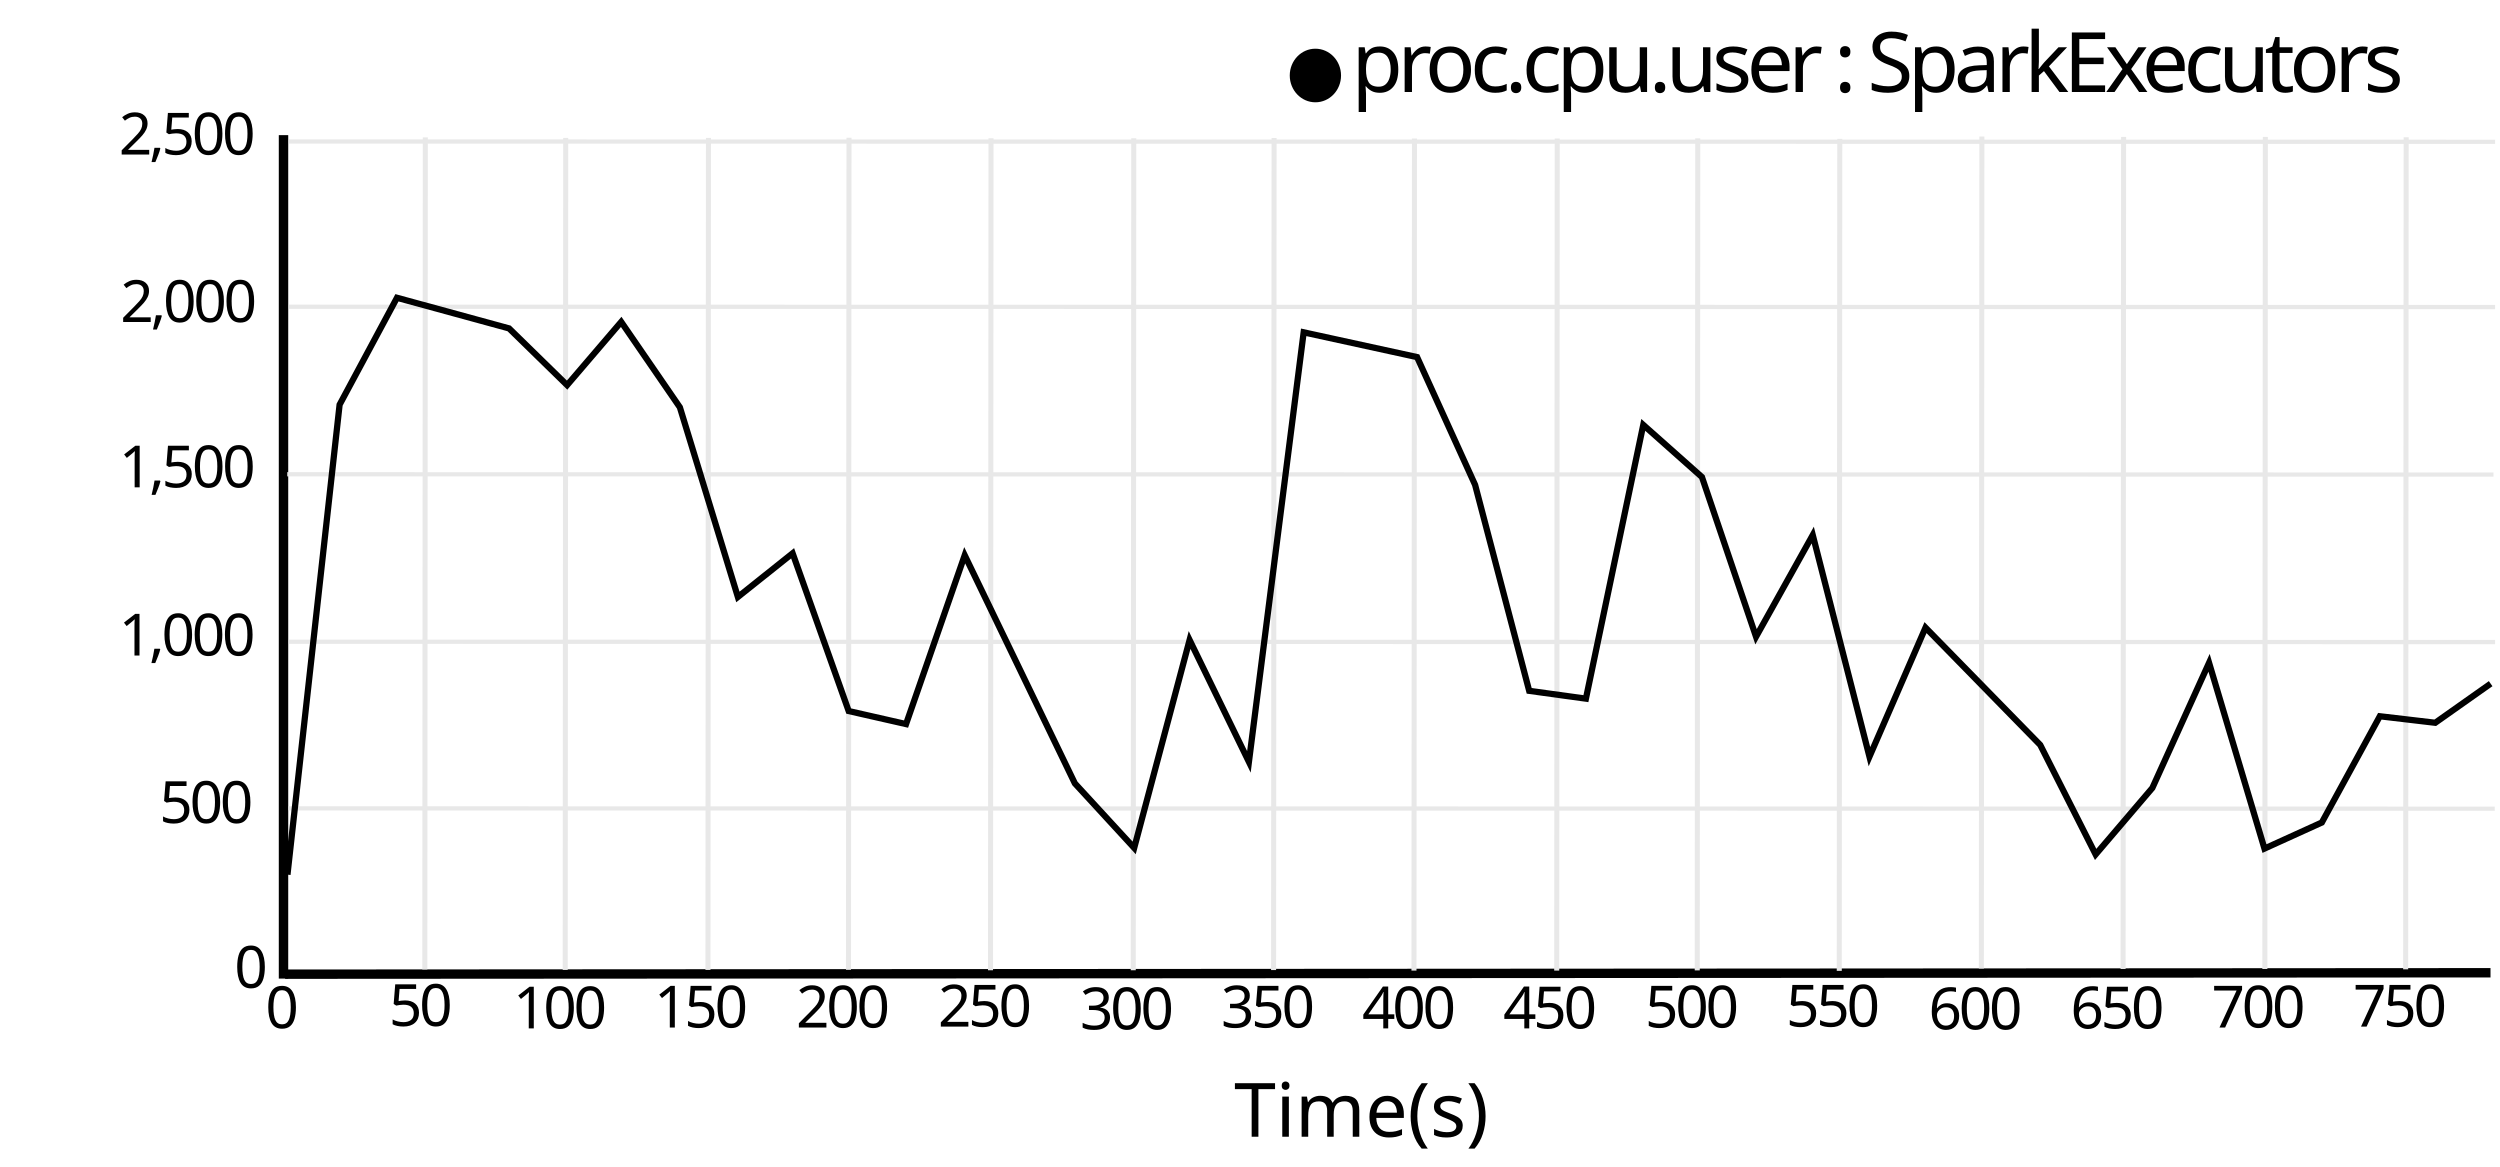
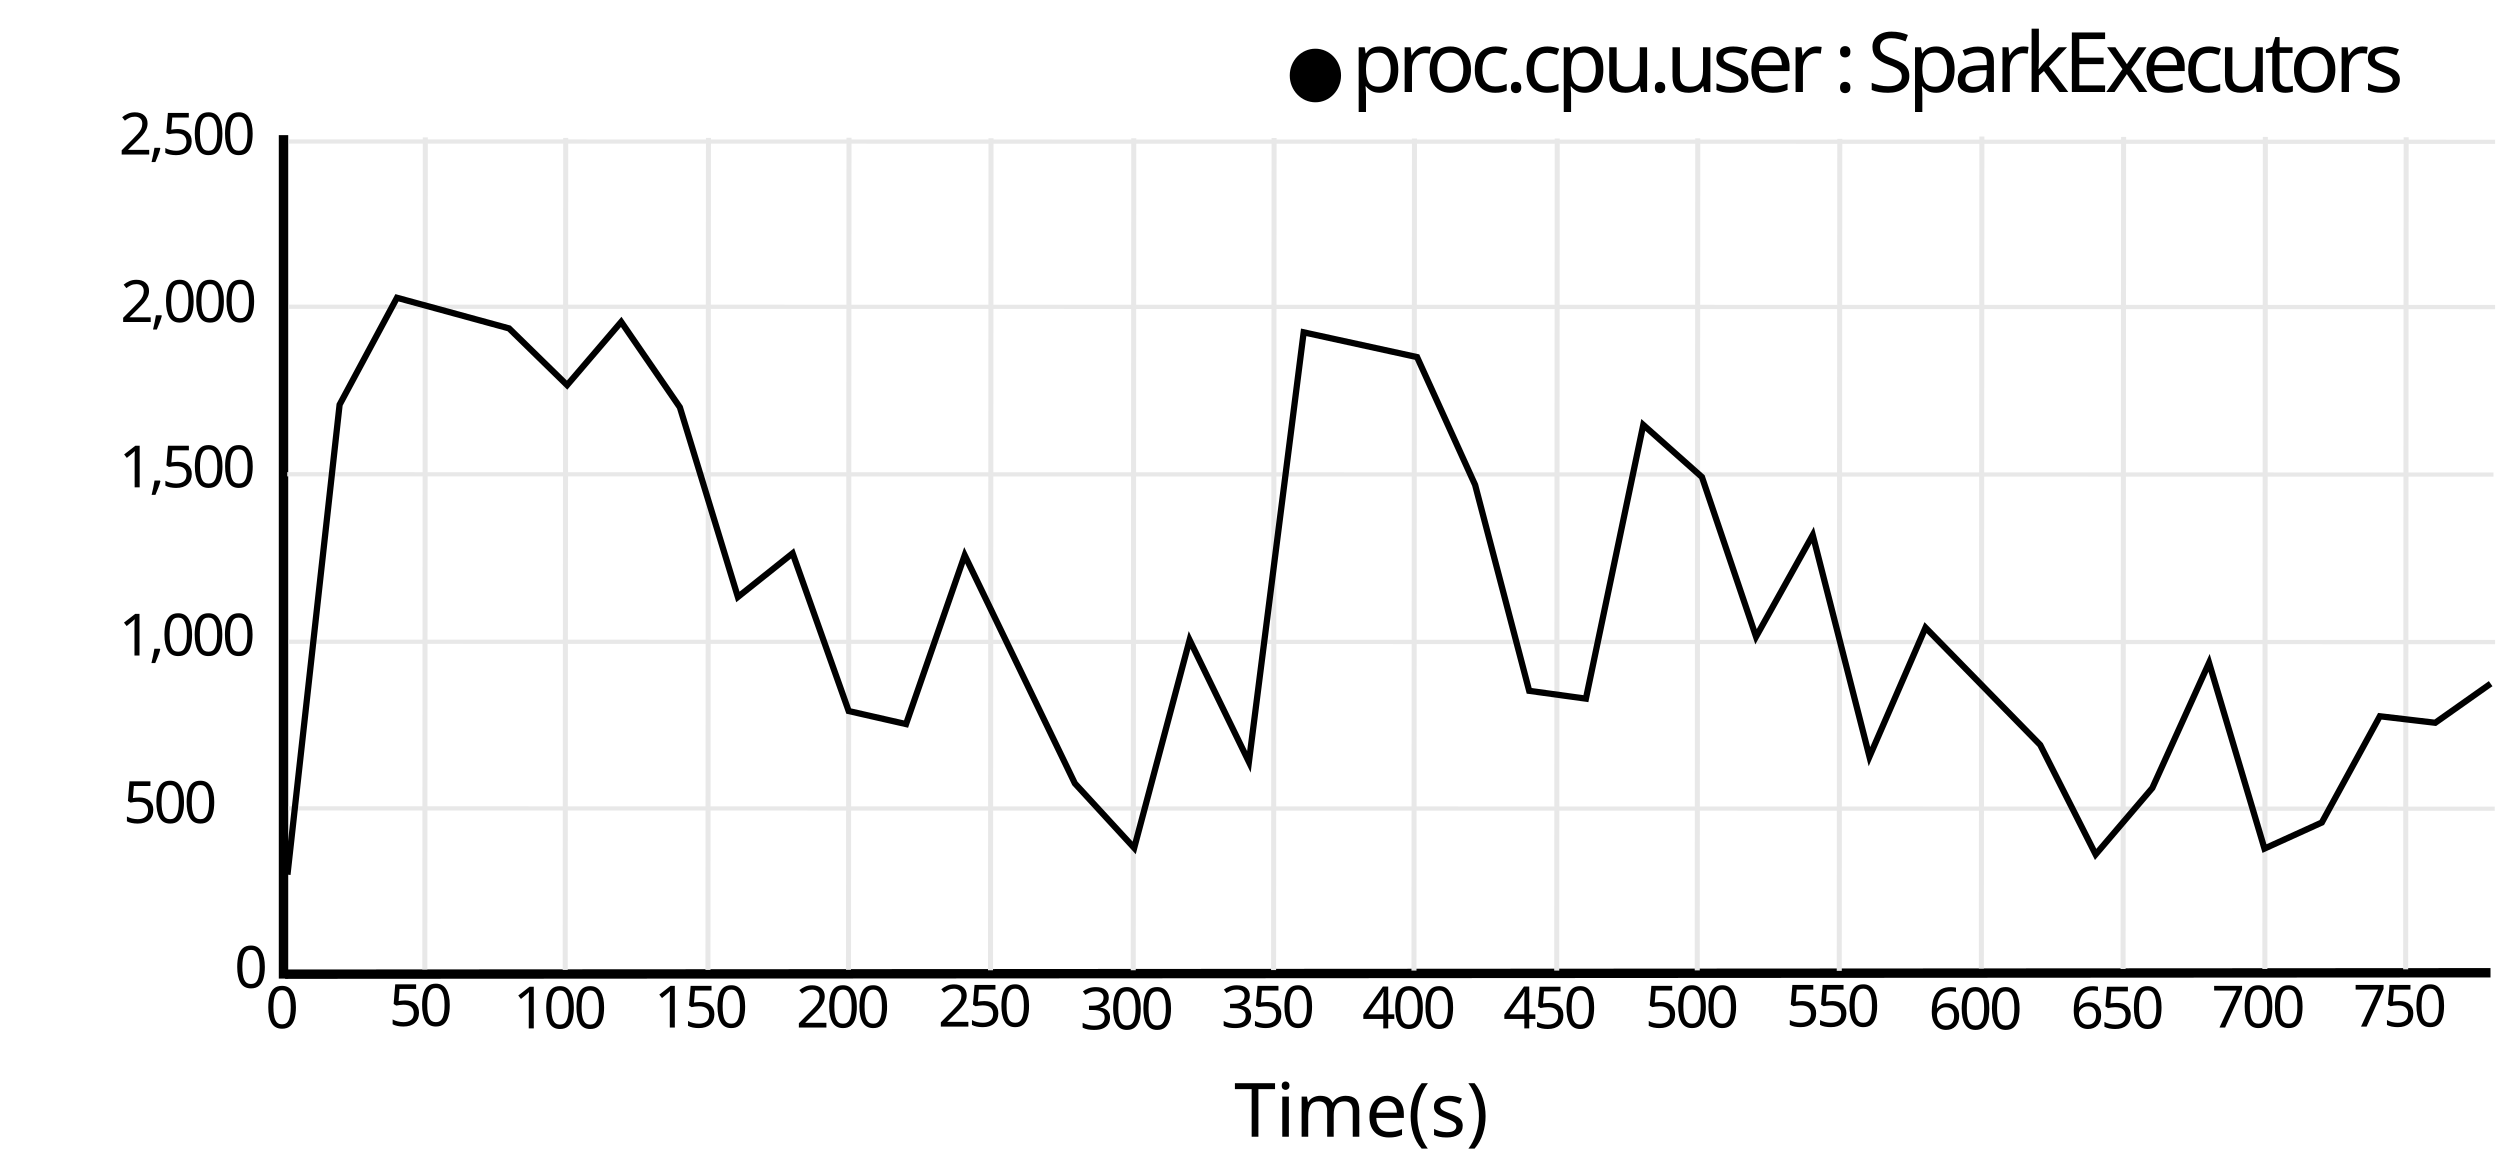
- <svg xmlns="http://www.w3.org/2000/svg" version="1.1" id="svg2" width="800" height="373.333" viewBox="0 0 800 373.333">
-   <defs id="defs6" />
-   <path style="fill:none;fill-rule:evenodd;stroke:#000000;stroke-width:3.018;stroke-linecap:butt;stroke-linejoin:miter;stroke-miterlimit:4;stroke-dasharray:none;stroke-opacity:1" d="M 90.722,43.245 V 313.147" id="path720" />
-   <path style="fill:none;fill-rule:evenodd;stroke:#000000;stroke-width:3;stroke-linecap:butt;stroke-linejoin:miter;stroke-miterlimit:4;stroke-dasharray:none;stroke-opacity:1" d="M 91.245,311.738 796.963,311.281" id="path724" />
-   <flowRoot xml:space="preserve" id="flowRoot20" style="font-style:normal;font-weight:normal;font-size:26.667px;line-height:125%;font-family:sans-serif;letter-spacing:0px;word-spacing:0px;fill:#000000;fill-opacity:1;stroke:none;stroke-width:1px;stroke-linecap:butt;stroke-linejoin:miter;stroke-opacity:1" transform="matrix(0,-1,0.991579,0,-374.6676,465.1895)">
+ <svg xmlns="http://www.w3.org/2000/svg" id="svg2" width="800" height="373.333" version="1.1" viewBox="0 0 800 373.333">
+   <path style="fill:none;fill-rule:evenodd;stroke:#000;stroke-width:3.018;stroke-linecap:butt;stroke-linejoin:miter;stroke-miterlimit:4;stroke-dasharray:none;stroke-opacity:1" id="path720" d="M 90.722,43.245 V 313.147" />
+   <path style="fill:none;fill-rule:evenodd;stroke:#000;stroke-width:3;stroke-linecap:butt;stroke-linejoin:miter;stroke-miterlimit:4;stroke-dasharray:none;stroke-opacity:1" id="path724" d="M 91.245,311.738 796.963,311.281" />
+   <flowRoot id="flowRoot20" transform="matrix(0,-1,0.991579,0,-374.6676,465.1895)" xml:space="preserve" style="font-style:normal;font-weight:400;font-size:26.667px;line-height:125%;font-family:sans-serif;letter-spacing:0;word-spacing:0;fill:#000;fill-opacity:1;stroke:none;stroke-width:1px;stroke-linecap:butt;stroke-linejoin:miter;stroke-opacity:1">
    <flowRegion id="flowRegion22" style="font-size:26.667px">
      <rect id="rect24" width="150.861" height="91.839" x="242.824" y="378.103" style="font-size:26.667px" />
    </flowRegion>
    <flowPara id="flowPara26" style="font-size:24.102px">CPU (%)</flowPara>
  </flowRoot>
-   <text xml:space="preserve" style="font-style:normal;font-weight:normal;font-size:40px;line-height:125%;font-family:sans-serif;letter-spacing:0px;word-spacing:0px;fill:#000000;fill-opacity:1;stroke:none;stroke-width:1px;stroke-linecap:butt;stroke-linejoin:miter;stroke-opacity:1" x="38.048" y="49.464" id="text132">
-     <tspan id="tspan130" x="38.048" y="49.464" style="font-size:18.667px;letter-spacing:-1px;word-spacing:0px" dx="0">2,500</tspan>
+   <text style="font-style:normal;font-weight:400;font-size:40px;line-height:125%;font-family:sans-serif;letter-spacing:0;word-spacing:0;fill:#000;fill-opacity:1;stroke:none;stroke-width:1px;stroke-linecap:butt;stroke-linejoin:miter;stroke-opacity:1" id="text132" x="38.048" y="49.464" xml:space="preserve">
+     <tspan id="tspan130" x="38.048" y="49.464" dx="0" style="font-size:18.667px;letter-spacing:-1px;word-spacing:0">2,500</tspan>
  </text>
-   <text xml:space="preserve" style="font-style:normal;font-weight:normal;font-size:40px;line-height:125%;font-family:sans-serif;letter-spacing:0px;word-spacing:0px;fill:#000000;fill-opacity:1;stroke:none;stroke-width:1px;stroke-linecap:butt;stroke-linejoin:miter;stroke-opacity:1" x="38.519" y="103.048" id="text132-7">
+   <text style="font-style:normal;font-weight:400;font-size:40px;line-height:125%;font-family:sans-serif;letter-spacing:0;word-spacing:0;fill:#000;fill-opacity:1;stroke:none;stroke-width:1px;stroke-linecap:butt;stroke-linejoin:miter;stroke-opacity:1" id="text132-7" x="38.519" y="103.048" xml:space="preserve">
    <tspan id="tspan130-5" x="38.519" y="103.048" style="font-size:18.667px;letter-spacing:-1px">2,000</tspan>
  </text>
-   <text xml:space="preserve" style="font-style:normal;font-weight:normal;font-size:40px;line-height:125%;font-family:sans-serif;letter-spacing:0px;word-spacing:0px;fill:#000000;fill-opacity:1;stroke:none;stroke-width:1px;stroke-linecap:butt;stroke-linejoin:miter;stroke-opacity:1" x="38.071" y="155.954" id="text132-7-3">
+   <text style="font-style:normal;font-weight:400;font-size:40px;line-height:125%;font-family:sans-serif;letter-spacing:0;word-spacing:0;fill:#000;fill-opacity:1;stroke:none;stroke-width:1px;stroke-linecap:butt;stroke-linejoin:miter;stroke-opacity:1" id="text132-7-3" x="38.071" y="155.954" xml:space="preserve">
    <tspan id="tspan130-5-5" x="38.071" y="155.954" style="font-size:18.667px;letter-spacing:-1px">1,500</tspan>
  </text>
-   <text xml:space="preserve" style="font-style:normal;font-weight:normal;font-size:40px;line-height:125%;font-family:sans-serif;letter-spacing:0px;word-spacing:0px;fill:#000000;fill-opacity:1;stroke:none;stroke-width:1px;stroke-linecap:butt;stroke-linejoin:miter;stroke-opacity:1" x="39.443" y="263.359" id="text132-7-3-6-9">
-     <tspan id="tspan130-5-5-2-1" x="39.443" y="263.359" style="font-size:18.667px;letter-spacing:-1px">   500</tspan>
+   <text style="font-style:normal;font-weight:400;font-size:40px;line-height:125%;font-family:sans-serif;letter-spacing:0;word-spacing:0;fill:#000;fill-opacity:1;stroke:none;stroke-width:1px;stroke-linecap:butt;stroke-linejoin:miter;stroke-opacity:1" id="text132-7-3-6-9" x="39.443" y="263.359" xml:space="preserve">
+     <tspan id="tspan130-5-5-2-1" x="39.443" y="263.359" style="font-size:18.667px;letter-spacing:-1px">500</tspan>
  </text>
-   <text xml:space="preserve" style="font-style:normal;font-weight:normal;font-size:40px;line-height:125%;font-family:sans-serif;letter-spacing:0px;word-spacing:0px;fill:#000000;fill-opacity:1;stroke:none;stroke-width:1px;stroke-linecap:butt;stroke-linejoin:miter;stroke-opacity:1" x="38.017" y="209.767" id="text132-7-3-6-2">
+   <text style="font-style:normal;font-weight:400;font-size:40px;line-height:125%;font-family:sans-serif;letter-spacing:0;word-spacing:0;fill:#000;fill-opacity:1;stroke:none;stroke-width:1px;stroke-linecap:butt;stroke-linejoin:miter;stroke-opacity:1" id="text132-7-3-6-2" x="38.017" y="209.767" xml:space="preserve">
    <tspan id="tspan130-5-5-2-0" x="38.017" y="209.767" style="font-size:18.667px;letter-spacing:-1px">1,000</tspan>
  </text>
-   <text xml:space="preserve" style="font-style:normal;font-weight:normal;font-size:40px;line-height:125%;font-family:sans-serif;letter-spacing:0px;word-spacing:0px;fill:#000000;fill-opacity:1;stroke:none;stroke-width:1px;stroke-linecap:butt;stroke-linejoin:miter;stroke-opacity:1" x="74.984" y="316.102" id="text132-7-3-6-9-2">
+   <text style="font-style:normal;font-weight:400;font-size:40px;line-height:125%;font-family:sans-serif;letter-spacing:0;word-spacing:0;fill:#000;fill-opacity:1;stroke:none;stroke-width:1px;stroke-linecap:butt;stroke-linejoin:miter;stroke-opacity:1" id="text132-7-3-6-9-2" x="74.984" y="316.102" xml:space="preserve">
    <tspan id="tspan130-5-5-2-1-7" x="74.984" y="316.102" style="font-size:18.667px">0</tspan>
  </text>
-   <text xml:space="preserve" style="font-style:normal;font-weight:normal;font-size:40px;line-height:125%;font-family:sans-serif;letter-spacing:0px;word-spacing:0px;fill:#000000;fill-opacity:1;stroke:none;stroke-width:1px;stroke-linecap:butt;stroke-linejoin:miter;stroke-opacity:1" x="84.93" y="329.004" id="text132-7-3-6-9-2-0">
+   <text style="font-style:normal;font-weight:400;font-size:40px;line-height:125%;font-family:sans-serif;letter-spacing:0;word-spacing:0;fill:#000;fill-opacity:1;stroke:none;stroke-width:1px;stroke-linecap:butt;stroke-linejoin:miter;stroke-opacity:1" id="text132-7-3-6-9-2-0" x="84.93" y="329.004" xml:space="preserve">
    <tspan id="tspan130-5-5-2-1-7-9" x="84.93" y="329.004" style="font-size:18.667px">0</tspan>
  </text>
-   <text xml:space="preserve" style="font-style:normal;font-weight:normal;font-size:40px;line-height:125%;font-family:sans-serif;letter-spacing:0px;word-spacing:0px;fill:#000000;fill-opacity:1;stroke:none;stroke-width:1px;stroke-linecap:butt;stroke-linejoin:miter;stroke-opacity:1" x="124.471" y="328.303" id="text132-7-3-6-2-3">
+   <text style="font-style:normal;font-weight:400;font-size:40px;line-height:125%;font-family:sans-serif;letter-spacing:0;word-spacing:0;fill:#000;fill-opacity:1;stroke:none;stroke-width:1px;stroke-linecap:butt;stroke-linejoin:miter;stroke-opacity:1" id="text132-7-3-6-2-3" x="124.471" y="328.303" xml:space="preserve">
    <tspan id="tspan130-5-5-2-0-6" x="124.471" y="328.303" style="font-size:18.667px;letter-spacing:-1px">50</tspan>
  </text>
-   <text xml:space="preserve" style="font-style:normal;font-weight:normal;font-size:40px;line-height:125%;font-family:sans-serif;letter-spacing:0px;word-spacing:0px;fill:#000000;fill-opacity:1;stroke:none;stroke-width:1px;stroke-linecap:butt;stroke-linejoin:miter;stroke-opacity:1" x="164.187" y="329.096" id="text132-7-3-6-2-3-9">
+   <text style="font-style:normal;font-weight:400;font-size:40px;line-height:125%;font-family:sans-serif;letter-spacing:0;word-spacing:0;fill:#000;fill-opacity:1;stroke:none;stroke-width:1px;stroke-linecap:butt;stroke-linejoin:miter;stroke-opacity:1" id="text132-7-3-6-2-3-9" x="164.187" y="329.096" xml:space="preserve">
    <tspan id="tspan130-5-5-2-0-6-20" x="164.187" y="329.096" style="font-size:18.667px;letter-spacing:-1px">100</tspan>
  </text>
-   <text xml:space="preserve" style="font-style:normal;font-weight:normal;font-size:40px;line-height:125%;font-family:sans-serif;letter-spacing:0px;word-spacing:0px;fill:#000000;fill-opacity:1;stroke:none;stroke-width:1px;stroke-linecap:butt;stroke-linejoin:miter;stroke-opacity:1" x="209.32" y="328.801" id="text132-7-3-6-2-3-9-3">
+   <text style="font-style:normal;font-weight:400;font-size:40px;line-height:125%;font-family:sans-serif;letter-spacing:0;word-spacing:0;fill:#000;fill-opacity:1;stroke:none;stroke-width:1px;stroke-linecap:butt;stroke-linejoin:miter;stroke-opacity:1" id="text132-7-3-6-2-3-9-3" x="209.32" y="328.801" xml:space="preserve">
    <tspan id="tspan130-5-5-2-0-6-20-6" x="209.32" y="328.801" style="font-size:18.667px;letter-spacing:-1px">150</tspan>
  </text>
-   <text xml:space="preserve" style="font-style:normal;font-weight:normal;font-size:40px;line-height:125%;font-family:sans-serif;letter-spacing:0px;word-spacing:0px;fill:#000000;fill-opacity:1;stroke:none;stroke-width:1px;stroke-linecap:butt;stroke-linejoin:miter;stroke-opacity:1" x="254.747" y="328.801" id="text132-7-3-6-2-3-9-7">
+   <text style="font-style:normal;font-weight:400;font-size:40px;line-height:125%;font-family:sans-serif;letter-spacing:0;word-spacing:0;fill:#000;fill-opacity:1;stroke:none;stroke-width:1px;stroke-linecap:butt;stroke-linejoin:miter;stroke-opacity:1" id="text132-7-3-6-2-3-9-7" x="254.747" y="328.801" xml:space="preserve">
    <tspan id="tspan130-5-5-2-0-6-20-5" x="254.747" y="328.801" style="font-size:18.667px;letter-spacing:-1px">200</tspan>
  </text>
-   <text xml:space="preserve" style="font-style:normal;font-weight:normal;font-size:40px;line-height:125%;font-family:sans-serif;letter-spacing:0px;word-spacing:0px;fill:#000000;fill-opacity:1;stroke:none;stroke-width:1px;stroke-linecap:butt;stroke-linejoin:miter;stroke-opacity:1" x="300.175" y="328.506" id="text132-7-3-6-2-3-9-35">
+   <text style="font-style:normal;font-weight:400;font-size:40px;line-height:125%;font-family:sans-serif;letter-spacing:0;word-spacing:0;fill:#000;fill-opacity:1;stroke:none;stroke-width:1px;stroke-linecap:butt;stroke-linejoin:miter;stroke-opacity:1" id="text132-7-3-6-2-3-9-35" x="300.175" y="328.506" xml:space="preserve">
    <tspan id="tspan130-5-5-2-0-6-20-62" x="300.175" y="328.506" style="font-size:18.667px;letter-spacing:-1px">250</tspan>
  </text>
-   <text xml:space="preserve" style="font-style:normal;font-weight:normal;font-size:40px;line-height:125%;font-family:sans-serif;letter-spacing:0px;word-spacing:0px;fill:#000000;fill-opacity:1;stroke:none;stroke-width:1px;stroke-linecap:butt;stroke-linejoin:miter;stroke-opacity:1" x="345.603" y="329.391" id="text132-7-3-6-2-3-9-9">
+   <text style="font-style:normal;font-weight:400;font-size:40px;line-height:125%;font-family:sans-serif;letter-spacing:0;word-spacing:0;fill:#000;fill-opacity:1;stroke:none;stroke-width:1px;stroke-linecap:butt;stroke-linejoin:miter;stroke-opacity:1" id="text132-7-3-6-2-3-9-9" x="345.603" y="329.391" xml:space="preserve">
    <tspan id="tspan130-5-5-2-0-6-20-1" x="345.603" y="329.391" style="font-size:18.667px;letter-spacing:-1px">300</tspan>
  </text>
-   <text xml:space="preserve" style="font-style:normal;font-weight:normal;font-size:40px;line-height:125%;font-family:sans-serif;letter-spacing:0px;word-spacing:0px;fill:#000000;fill-opacity:1;stroke:none;stroke-width:1px;stroke-linecap:butt;stroke-linejoin:miter;stroke-opacity:1" x="390.735" y="328.801" id="text132-7-3-6-2-3-9-2">
+   <text style="font-style:normal;font-weight:400;font-size:40px;line-height:125%;font-family:sans-serif;letter-spacing:0;word-spacing:0;fill:#000;fill-opacity:1;stroke:none;stroke-width:1px;stroke-linecap:butt;stroke-linejoin:miter;stroke-opacity:1" id="text132-7-3-6-2-3-9-2" x="390.735" y="328.801" xml:space="preserve">
    <tspan id="tspan130-5-5-2-0-6-20-7" x="390.735" y="328.801" style="font-size:18.667px;letter-spacing:-1px">350</tspan>
  </text>
-   <text xml:space="preserve" style="font-style:normal;font-weight:normal;font-size:40px;line-height:125%;font-family:sans-serif;letter-spacing:0px;word-spacing:0px;fill:#000000;fill-opacity:1;stroke:none;stroke-width:1px;stroke-linecap:butt;stroke-linejoin:miter;stroke-opacity:1" x="435.868" y="329.096" id="text132-7-3-6-2-3-9-0">
+   <text style="font-style:normal;font-weight:400;font-size:40px;line-height:125%;font-family:sans-serif;letter-spacing:0;word-spacing:0;fill:#000;fill-opacity:1;stroke:none;stroke-width:1px;stroke-linecap:butt;stroke-linejoin:miter;stroke-opacity:1" id="text132-7-3-6-2-3-9-0" x="435.868" y="329.096" xml:space="preserve">
    <tspan id="tspan130-5-5-2-0-6-20-9" x="435.868" y="329.096" style="font-size:18.667px;letter-spacing:-1px">400</tspan>
  </text>
-   <text xml:space="preserve" style="font-style:normal;font-weight:normal;font-size:40px;line-height:125%;font-family:sans-serif;letter-spacing:0px;word-spacing:0px;fill:#000000;fill-opacity:1;stroke:none;stroke-width:1px;stroke-linecap:butt;stroke-linejoin:miter;stroke-opacity:1" x="481.001" y="329.096" id="text132-7-3-6-2-3-9-36">
+   <text style="font-style:normal;font-weight:400;font-size:40px;line-height:125%;font-family:sans-serif;letter-spacing:0;word-spacing:0;fill:#000;fill-opacity:1;stroke:none;stroke-width:1px;stroke-linecap:butt;stroke-linejoin:miter;stroke-opacity:1" id="text132-7-3-6-2-3-9-36" x="481.001" y="329.096" xml:space="preserve">
    <tspan id="tspan130-5-5-2-0-6-20-0" x="481.001" y="329.096" style="font-size:18.667px;letter-spacing:-1px">450</tspan>
  </text>
-   <text xml:space="preserve" style="font-style:normal;font-weight:normal;font-size:40px;line-height:125%;font-family:sans-serif;letter-spacing:0px;word-spacing:0px;fill:#000000;fill-opacity:1;stroke:none;stroke-width:1px;stroke-linecap:butt;stroke-linejoin:miter;stroke-opacity:1" x="526.429" y="328.801" id="text132-7-3-6-2-3-9-6">
+   <text style="font-style:normal;font-weight:400;font-size:40px;line-height:125%;font-family:sans-serif;letter-spacing:0;word-spacing:0;fill:#000;fill-opacity:1;stroke:none;stroke-width:1px;stroke-linecap:butt;stroke-linejoin:miter;stroke-opacity:1" id="text132-7-3-6-2-3-9-6" x="526.429" y="328.801" xml:space="preserve">
    <tspan id="tspan130-5-5-2-0-6-20-2" x="526.429" y="328.801" style="font-size:18.667px;letter-spacing:-1px">500</tspan>
  </text>
-   <text xml:space="preserve" style="font-style:normal;font-weight:normal;font-size:40px;line-height:125%;font-family:sans-serif;letter-spacing:0px;word-spacing:0px;fill:#000000;fill-opacity:1;stroke:none;stroke-width:1px;stroke-linecap:butt;stroke-linejoin:miter;stroke-opacity:1" x="571.561" y="328.506" id="text132-7-3-6-2-3-9-61">
+   <text style="font-style:normal;font-weight:400;font-size:40px;line-height:125%;font-family:sans-serif;letter-spacing:0;word-spacing:0;fill:#000;fill-opacity:1;stroke:none;stroke-width:1px;stroke-linecap:butt;stroke-linejoin:miter;stroke-opacity:1" id="text132-7-3-6-2-3-9-61" x="571.561" y="328.506" xml:space="preserve">
    <tspan id="tspan130-5-5-2-0-6-20-8" x="571.561" y="328.506" style="font-size:18.667px;letter-spacing:-1px">550</tspan>
  </text>
-   <text xml:space="preserve" style="font-style:normal;font-weight:normal;font-size:40px;line-height:125%;font-family:sans-serif;letter-spacing:0px;word-spacing:0px;fill:#000000;fill-opacity:1;stroke:none;stroke-width:1px;stroke-linecap:butt;stroke-linejoin:miter;stroke-opacity:1" x="617.137" y="329.391" id="text132-7-3-6-2-3-9-36-7">
+   <text style="font-style:normal;font-weight:400;font-size:40px;line-height:125%;font-family:sans-serif;letter-spacing:0;word-spacing:0;fill:#000;fill-opacity:1;stroke:none;stroke-width:1px;stroke-linecap:butt;stroke-linejoin:miter;stroke-opacity:1" id="text132-7-3-6-2-3-9-36-7" x="617.137" y="329.391" xml:space="preserve">
    <tspan id="tspan130-5-5-2-0-6-20-0-9" x="617.137" y="329.391" style="font-size:18.667px;letter-spacing:-1px">600</tspan>
  </text>
-   <text xml:space="preserve" style="font-style:normal;font-weight:normal;font-size:40px;line-height:125%;font-family:sans-serif;letter-spacing:0px;word-spacing:0px;fill:#000000;fill-opacity:1;stroke:none;stroke-width:1px;stroke-linecap:butt;stroke-linejoin:miter;stroke-opacity:1" x="662.564" y="329.096" id="text132-7-3-6-2-3-9-6-2">
+   <text style="font-style:normal;font-weight:400;font-size:40px;line-height:125%;font-family:sans-serif;letter-spacing:0;word-spacing:0;fill:#000;fill-opacity:1;stroke:none;stroke-width:1px;stroke-linecap:butt;stroke-linejoin:miter;stroke-opacity:1" id="text132-7-3-6-2-3-9-6-2" x="662.564" y="329.096" xml:space="preserve">
    <tspan id="tspan130-5-5-2-0-6-20-2-0" x="662.564" y="329.096" style="font-size:18.667px;letter-spacing:-1px">650</tspan>
  </text>
-   <text xml:space="preserve" style="font-style:normal;font-weight:normal;font-size:40px;line-height:125%;font-family:sans-serif;letter-spacing:0px;word-spacing:0px;fill:#000000;fill-opacity:1;stroke:none;stroke-width:1px;stroke-linecap:butt;stroke-linejoin:miter;stroke-opacity:1" x="707.697" y="328.801" id="text132-7-3-6-2-3-9-61-2">
+   <text style="font-style:normal;font-weight:400;font-size:40px;line-height:125%;font-family:sans-serif;letter-spacing:0;word-spacing:0;fill:#000;fill-opacity:1;stroke:none;stroke-width:1px;stroke-linecap:butt;stroke-linejoin:miter;stroke-opacity:1" id="text132-7-3-6-2-3-9-61-2" x="707.697" y="328.801" xml:space="preserve">
    <tspan id="tspan130-5-5-2-0-6-20-8-3" x="707.697" y="328.801" style="font-size:18.667px;letter-spacing:-1px">700</tspan>
  </text>
-   <text xml:space="preserve" style="font-style:normal;font-weight:normal;font-size:40px;line-height:125%;font-family:sans-serif;letter-spacing:0px;word-spacing:0px;fill:#000000;fill-opacity:1;stroke:none;stroke-width:1px;stroke-linecap:butt;stroke-linejoin:miter;stroke-opacity:1" x="752.977" y="328.506" id="text132-7-3-6-2-3-9-61-2-7">
+   <text style="font-style:normal;font-weight:400;font-size:40px;line-height:125%;font-family:sans-serif;letter-spacing:0;word-spacing:0;fill:#000;fill-opacity:1;stroke:none;stroke-width:1px;stroke-linecap:butt;stroke-linejoin:miter;stroke-opacity:1" id="text132-7-3-6-2-3-9-61-2-7" x="752.977" y="328.506" xml:space="preserve">
    <tspan id="tspan130-5-5-2-0-6-20-8-3-5" x="752.977" y="328.506" style="font-size:18.667px;letter-spacing:-1px">750</tspan>
  </text>
-   <text xml:space="preserve" style="font-style:normal;font-weight:normal;font-size:40px;line-height:125%;font-family:sans-serif;letter-spacing:0px;word-spacing:0px;fill:#000000;fill-opacity:1;stroke:none;stroke-width:1px;stroke-linecap:butt;stroke-linejoin:miter;stroke-opacity:1" x="432.511" y="29.428" id="text714">
+   <text style="font-style:normal;font-weight:400;font-size:40px;line-height:125%;font-family:sans-serif;letter-spacing:0;word-spacing:0;fill:#000;fill-opacity:1;stroke:none;stroke-width:1px;stroke-linecap:butt;stroke-linejoin:miter;stroke-opacity:1" id="text714" x="432.511" y="29.428" xml:space="preserve">
    <tspan id="tspan712" x="432.511" y="29.428" style="font-size:26.667px;letter-spacing:-1.69px">proc.cpu.user : SparkExecutors</tspan>
  </text>
-   <ellipse style="fill:#000000;fill-opacity:1;stroke-width:1.071" id="path716" cx="420.927" cy="24.16" rx="8.206" ry="8.576" />
-   <path style="fill:#cccccc;fill-rule:evenodd;stroke:#e8e8e8;stroke-width:1.613;stroke-linecap:butt;stroke-linejoin:miter;stroke-miterlimit:4;stroke-dasharray:none;stroke-opacity:1" d="M 135.944,310.226 136.104,43.974" id="path726-3-6-7-6-65" />
-   <path style="fill:#cccccc;fill-rule:evenodd;stroke:#e8e8e8;stroke-width:1.613;stroke-linecap:butt;stroke-linejoin:miter;stroke-miterlimit:4;stroke-dasharray:none;stroke-opacity:1" d="M 180.868,310.388 181.029,44.137" id="path726-3-6-7-6-65-9" />
-   <path style="fill:#cccccc;fill-rule:evenodd;stroke:#e8e8e8;stroke-width:1.613;stroke-linecap:butt;stroke-linejoin:miter;stroke-miterlimit:4;stroke-dasharray:none;stroke-opacity:1" d="M 226.548,310.388 226.709,44.137" id="path726-3-6-7-6-65-9-2" />
-   <path style="fill:#cccccc;fill-rule:evenodd;stroke:#e8e8e8;stroke-width:1.613;stroke-linecap:butt;stroke-linejoin:miter;stroke-miterlimit:4;stroke-dasharray:none;stroke-opacity:1" d="M 271.518,310.326 271.679,44.074" id="path726-3-6-7-6-65-2" />
-   <path style="fill:#cccccc;fill-rule:evenodd;stroke:#e8e8e8;stroke-width:1.613;stroke-linecap:butt;stroke-linejoin:miter;stroke-miterlimit:4;stroke-dasharray:none;stroke-opacity:1" d="M 316.964,310.489 317.124,44.237" id="path726-3-6-7-6-65-9-8" />
-   <path style="fill:#cccccc;fill-rule:evenodd;stroke:#e8e8e8;stroke-width:1.613;stroke-linecap:butt;stroke-linejoin:miter;stroke-miterlimit:4;stroke-dasharray:none;stroke-opacity:1" d="M 362.644,310.489 362.805,44.237" id="path726-3-6-7-6-65-9-2-9" />
-   <path style="fill:#cccccc;fill-rule:evenodd;stroke:#e8e8e8;stroke-width:1.613;stroke-linecap:butt;stroke-linejoin:miter;stroke-miterlimit:4;stroke-dasharray:none;stroke-opacity:1" d="M 407.546,310.422 407.707,44.17" id="path726-3-6-7-6-65-7" />
-   <path style="fill:#cccccc;fill-rule:evenodd;stroke:#e8e8e8;stroke-width:1.613;stroke-linecap:butt;stroke-linejoin:miter;stroke-miterlimit:4;stroke-dasharray:none;stroke-opacity:1" d="M 452.471,310.584 452.631,44.333" id="path726-3-6-7-6-65-9-3" />
-   <path style="fill:#cccccc;fill-rule:evenodd;stroke:#e8e8e8;stroke-width:1.613;stroke-linecap:butt;stroke-linejoin:miter;stroke-miterlimit:4;stroke-dasharray:none;stroke-opacity:1" d="M 498.151,310.584 498.312,44.333" id="path726-3-6-7-6-65-9-2-6" />
-   <path style="fill:#cccccc;fill-rule:evenodd;stroke:#e8e8e8;stroke-width:1.613;stroke-linecap:butt;stroke-linejoin:miter;stroke-miterlimit:4;stroke-dasharray:none;stroke-opacity:1" d="M 543.12,310.522 543.281,44.27" id="path726-3-6-7-6-65-2-1" />
-   <path style="fill:#cccccc;fill-rule:evenodd;stroke:#e8e8e8;stroke-width:1.613;stroke-linecap:butt;stroke-linejoin:miter;stroke-miterlimit:4;stroke-dasharray:none;stroke-opacity:1" d="M 588.566,310.685 588.727,44.433" id="path726-3-6-7-6-65-9-8-2" />
-   <path style="fill:#cccccc;fill-rule:evenodd;stroke:#e8e8e8;stroke-width:1.613;stroke-linecap:butt;stroke-linejoin:miter;stroke-miterlimit:4;stroke-dasharray:none;stroke-opacity:1" d="M 634.038,309.936 634.199,43.685" id="path726-3-6-7-6-65-9-2-9-9" />
-   <path style="fill:#cccccc;fill-rule:evenodd;stroke:#e8e8e8;stroke-width:1.613;stroke-linecap:butt;stroke-linejoin:miter;stroke-miterlimit:4;stroke-dasharray:none;stroke-opacity:1" d="M 679.389,310.075 679.55,43.824" id="path726-3-6-7-6-65-9-2-9-9-3" />
-   <path style="fill:#cccccc;fill-rule:evenodd;stroke:#e8e8e8;stroke-width:1.613;stroke-linecap:butt;stroke-linejoin:miter;stroke-miterlimit:4;stroke-dasharray:none;stroke-opacity:1" d="M 724.756,310.075 724.917,43.824" id="path726-3-6-7-6-65-9-2-9-9-1" />
-   <path style="fill:#cccccc;fill-rule:evenodd;stroke:#e8e8e8;stroke-width:1.613;stroke-linecap:butt;stroke-linejoin:miter;stroke-miterlimit:4;stroke-dasharray:none;stroke-opacity:1" d="M 769.811,310.18 769.972,43.928" id="path726-3-6-7-6-65-9-2-9-9-9" />
-   <path style="fill:#cccccc;fill-rule:evenodd;stroke:#e8e8e8;stroke-width:1.352;stroke-linecap:butt;stroke-linejoin:miter;stroke-miterlimit:4;stroke-dasharray:none;stroke-opacity:1" d="M 798.321,258.782 92.328,258.681" id="path726-3-6-7-6-3" />
-   <path style="fill:#cccccc;fill-rule:evenodd;stroke:#e8e8e8;stroke-width:1.352;stroke-linecap:butt;stroke-linejoin:miter;stroke-miterlimit:4;stroke-dasharray:none;stroke-opacity:1" d="M 798.427,205.465 92.435,205.364" id="path726-3-6-7-6-3-4" />
-   <path style="fill:#cccccc;fill-rule:evenodd;stroke:#e8e8e8;stroke-width:1.352;stroke-linecap:butt;stroke-linejoin:miter;stroke-miterlimit:4;stroke-dasharray:none;stroke-opacity:1" d="M 798.432,98.259 92.439,98.158" id="path726-3-6-7-6-3-7" />
-   <path style="fill:#cccccc;fill-rule:evenodd;stroke:#e8e8e8;stroke-width:1.352;stroke-linecap:butt;stroke-linejoin:miter;stroke-miterlimit:4;stroke-dasharray:none;stroke-opacity:1" d="M 798.432,45.382 92.439,45.281" id="path726-3-6-7-6-3-7-8" />
-   <path style="fill:#cccccc;fill-rule:evenodd;stroke:#e8e8e8;stroke-width:1.352;stroke-linecap:butt;stroke-linejoin:miter;stroke-miterlimit:4;stroke-dasharray:none;stroke-opacity:1" d="M 797.91,151.865 91.918,151.764" id="path726-3-6-7-6-3-4-4" />
-   <text xml:space="preserve" style="font-style:normal;font-weight:normal;font-size:40px;line-height:125%;font-family:sans-serif;letter-spacing:0px;word-spacing:0px;fill:#000000;fill-opacity:1;stroke:none;stroke-width:1px;stroke-linecap:butt;stroke-linejoin:miter;stroke-opacity:1" x="394.937" y="363.764" id="text710">
+   <ellipse style="fill:#000;fill-opacity:1;stroke-width:1.071" id="path716" cx="420.927" cy="24.16" rx="8.206" ry="8.576" />
+   <path style="fill:#ccc;fill-rule:evenodd;stroke:#e8e8e8;stroke-width:1.613;stroke-linecap:butt;stroke-linejoin:miter;stroke-miterlimit:4;stroke-dasharray:none;stroke-opacity:1" id="path726-3-6-7-6-65" d="M 135.944,310.226 136.104,43.974" />
+   <path style="fill:#ccc;fill-rule:evenodd;stroke:#e8e8e8;stroke-width:1.613;stroke-linecap:butt;stroke-linejoin:miter;stroke-miterlimit:4;stroke-dasharray:none;stroke-opacity:1" id="path726-3-6-7-6-65-9" d="M 180.868,310.388 181.029,44.137" />
+   <path style="fill:#ccc;fill-rule:evenodd;stroke:#e8e8e8;stroke-width:1.613;stroke-linecap:butt;stroke-linejoin:miter;stroke-miterlimit:4;stroke-dasharray:none;stroke-opacity:1" id="path726-3-6-7-6-65-9-2" d="M 226.548,310.388 226.709,44.137" />
+   <path style="fill:#ccc;fill-rule:evenodd;stroke:#e8e8e8;stroke-width:1.613;stroke-linecap:butt;stroke-linejoin:miter;stroke-miterlimit:4;stroke-dasharray:none;stroke-opacity:1" id="path726-3-6-7-6-65-2" d="M 271.518,310.326 271.679,44.074" />
+   <path style="fill:#ccc;fill-rule:evenodd;stroke:#e8e8e8;stroke-width:1.613;stroke-linecap:butt;stroke-linejoin:miter;stroke-miterlimit:4;stroke-dasharray:none;stroke-opacity:1" id="path726-3-6-7-6-65-9-8" d="M 316.964,310.489 317.124,44.237" />
+   <path style="fill:#ccc;fill-rule:evenodd;stroke:#e8e8e8;stroke-width:1.613;stroke-linecap:butt;stroke-linejoin:miter;stroke-miterlimit:4;stroke-dasharray:none;stroke-opacity:1" id="path726-3-6-7-6-65-9-2-9" d="M 362.644,310.489 362.805,44.237" />
+   <path style="fill:#ccc;fill-rule:evenodd;stroke:#e8e8e8;stroke-width:1.613;stroke-linecap:butt;stroke-linejoin:miter;stroke-miterlimit:4;stroke-dasharray:none;stroke-opacity:1" id="path726-3-6-7-6-65-7" d="M 407.546,310.422 407.707,44.17" />
+   <path style="fill:#ccc;fill-rule:evenodd;stroke:#e8e8e8;stroke-width:1.613;stroke-linecap:butt;stroke-linejoin:miter;stroke-miterlimit:4;stroke-dasharray:none;stroke-opacity:1" id="path726-3-6-7-6-65-9-3" d="M 452.471,310.584 452.631,44.333" />
+   <path style="fill:#ccc;fill-rule:evenodd;stroke:#e8e8e8;stroke-width:1.613;stroke-linecap:butt;stroke-linejoin:miter;stroke-miterlimit:4;stroke-dasharray:none;stroke-opacity:1" id="path726-3-6-7-6-65-9-2-6" d="M 498.151,310.584 498.312,44.333" />
+   <path style="fill:#ccc;fill-rule:evenodd;stroke:#e8e8e8;stroke-width:1.613;stroke-linecap:butt;stroke-linejoin:miter;stroke-miterlimit:4;stroke-dasharray:none;stroke-opacity:1" id="path726-3-6-7-6-65-2-1" d="M 543.12,310.522 543.281,44.27" />
+   <path style="fill:#ccc;fill-rule:evenodd;stroke:#e8e8e8;stroke-width:1.613;stroke-linecap:butt;stroke-linejoin:miter;stroke-miterlimit:4;stroke-dasharray:none;stroke-opacity:1" id="path726-3-6-7-6-65-9-8-2" d="M 588.566,310.685 588.727,44.433" />
+   <path style="fill:#ccc;fill-rule:evenodd;stroke:#e8e8e8;stroke-width:1.613;stroke-linecap:butt;stroke-linejoin:miter;stroke-miterlimit:4;stroke-dasharray:none;stroke-opacity:1" id="path726-3-6-7-6-65-9-2-9-9" d="M 634.038,309.936 634.199,43.685" />
+   <path style="fill:#ccc;fill-rule:evenodd;stroke:#e8e8e8;stroke-width:1.613;stroke-linecap:butt;stroke-linejoin:miter;stroke-miterlimit:4;stroke-dasharray:none;stroke-opacity:1" id="path726-3-6-7-6-65-9-2-9-9-3" d="M 679.389,310.075 679.55,43.824" />
+   <path style="fill:#ccc;fill-rule:evenodd;stroke:#e8e8e8;stroke-width:1.613;stroke-linecap:butt;stroke-linejoin:miter;stroke-miterlimit:4;stroke-dasharray:none;stroke-opacity:1" id="path726-3-6-7-6-65-9-2-9-9-1" d="M 724.756,310.075 724.917,43.824" />
+   <path style="fill:#ccc;fill-rule:evenodd;stroke:#e8e8e8;stroke-width:1.613;stroke-linecap:butt;stroke-linejoin:miter;stroke-miterlimit:4;stroke-dasharray:none;stroke-opacity:1" id="path726-3-6-7-6-65-9-2-9-9-9" d="M 769.811,310.18 769.972,43.928" />
+   <path style="fill:#ccc;fill-rule:evenodd;stroke:#e8e8e8;stroke-width:1.352;stroke-linecap:butt;stroke-linejoin:miter;stroke-miterlimit:4;stroke-dasharray:none;stroke-opacity:1" id="path726-3-6-7-6-3" d="M 798.321,258.782 92.328,258.681" />
+   <path style="fill:#ccc;fill-rule:evenodd;stroke:#e8e8e8;stroke-width:1.352;stroke-linecap:butt;stroke-linejoin:miter;stroke-miterlimit:4;stroke-dasharray:none;stroke-opacity:1" id="path726-3-6-7-6-3-4" d="M 798.427,205.465 92.435,205.364" />
+   <path style="fill:#ccc;fill-rule:evenodd;stroke:#e8e8e8;stroke-width:1.352;stroke-linecap:butt;stroke-linejoin:miter;stroke-miterlimit:4;stroke-dasharray:none;stroke-opacity:1" id="path726-3-6-7-6-3-7" d="M 798.432,98.259 92.439,98.158" />
+   <path style="fill:#ccc;fill-rule:evenodd;stroke:#e8e8e8;stroke-width:1.352;stroke-linecap:butt;stroke-linejoin:miter;stroke-miterlimit:4;stroke-dasharray:none;stroke-opacity:1" id="path726-3-6-7-6-3-7-8" d="M 798.432,45.382 92.439,45.281" />
+   <path style="fill:#ccc;fill-rule:evenodd;stroke:#e8e8e8;stroke-width:1.352;stroke-linecap:butt;stroke-linejoin:miter;stroke-miterlimit:4;stroke-dasharray:none;stroke-opacity:1" id="path726-3-6-7-6-3-4-4" d="M 797.91,151.865 91.918,151.764" />
+   <text style="font-style:normal;font-weight:400;font-size:40px;line-height:125%;font-family:sans-serif;letter-spacing:0;word-spacing:0;fill:#000;fill-opacity:1;stroke:none;stroke-width:1px;stroke-linecap:butt;stroke-linejoin:miter;stroke-opacity:1" id="text710" x="394.937" y="363.764" xml:space="preserve">
    <tspan id="tspan708" x="394.937" y="363.764" style="font-size:24px">Time(s)</tspan>
  </text>
-   <path style="fill:none;fill-rule:evenodd;stroke:#000000;stroke-width:2;stroke-linecap:butt;stroke-linejoin:miter;stroke-opacity:1;stroke-miterlimit:4;stroke-dasharray:none" d="m 91.986,279.887 16.687,-150.391 18.356,-34.208 35.877,9.804 18.564,18.147 17.313,-20.233 18.773,27.325 18.564,60.699 17.521,-13.975 17.938,50.478 18.356,4.172 18.773,-54.024 35.251,73.005 18.981,20.65 17.73,-66.539 18.981,39.006 17.521,-137.458 36.294,7.926 18.564,40.883 17.313,65.913 18.147,2.503 18.356,-87.606 18.773,16.687 17.313,51.104 18.147,-32.539 18.147,70.919 17.938,-41.3 36.711,37.545 17.73,35.042 18.147,-21.276 18.147,-40.049 17.73,59.447 18.356,-8.343 18.564,-34 17.73,2.086 17.73,-12.515" id="path1380" />
+   <path style="fill:none;fill-rule:evenodd;stroke:#000;stroke-width:2;stroke-linecap:butt;stroke-linejoin:miter;stroke-opacity:1;stroke-miterlimit:4;stroke-dasharray:none" id="path1380" d="m 91.986,279.887 16.687,-150.391 18.356,-34.208 35.877,9.804 18.564,18.147 17.313,-20.233 18.773,27.325 18.564,60.699 17.521,-13.975 17.938,50.478 18.356,4.172 18.773,-54.024 35.251,73.005 18.981,20.65 17.73,-66.539 18.981,39.006 17.521,-137.458 36.294,7.926 18.564,40.883 17.313,65.913 18.147,2.503 18.356,-87.606 18.773,16.687 17.313,51.104 18.147,-32.539 18.147,70.919 17.938,-41.3 36.711,37.545 17.73,35.042 18.147,-21.276 18.147,-40.049 17.73,59.447 18.356,-8.343 18.564,-34 17.73,2.086 17.73,-12.515" />
</svg>
